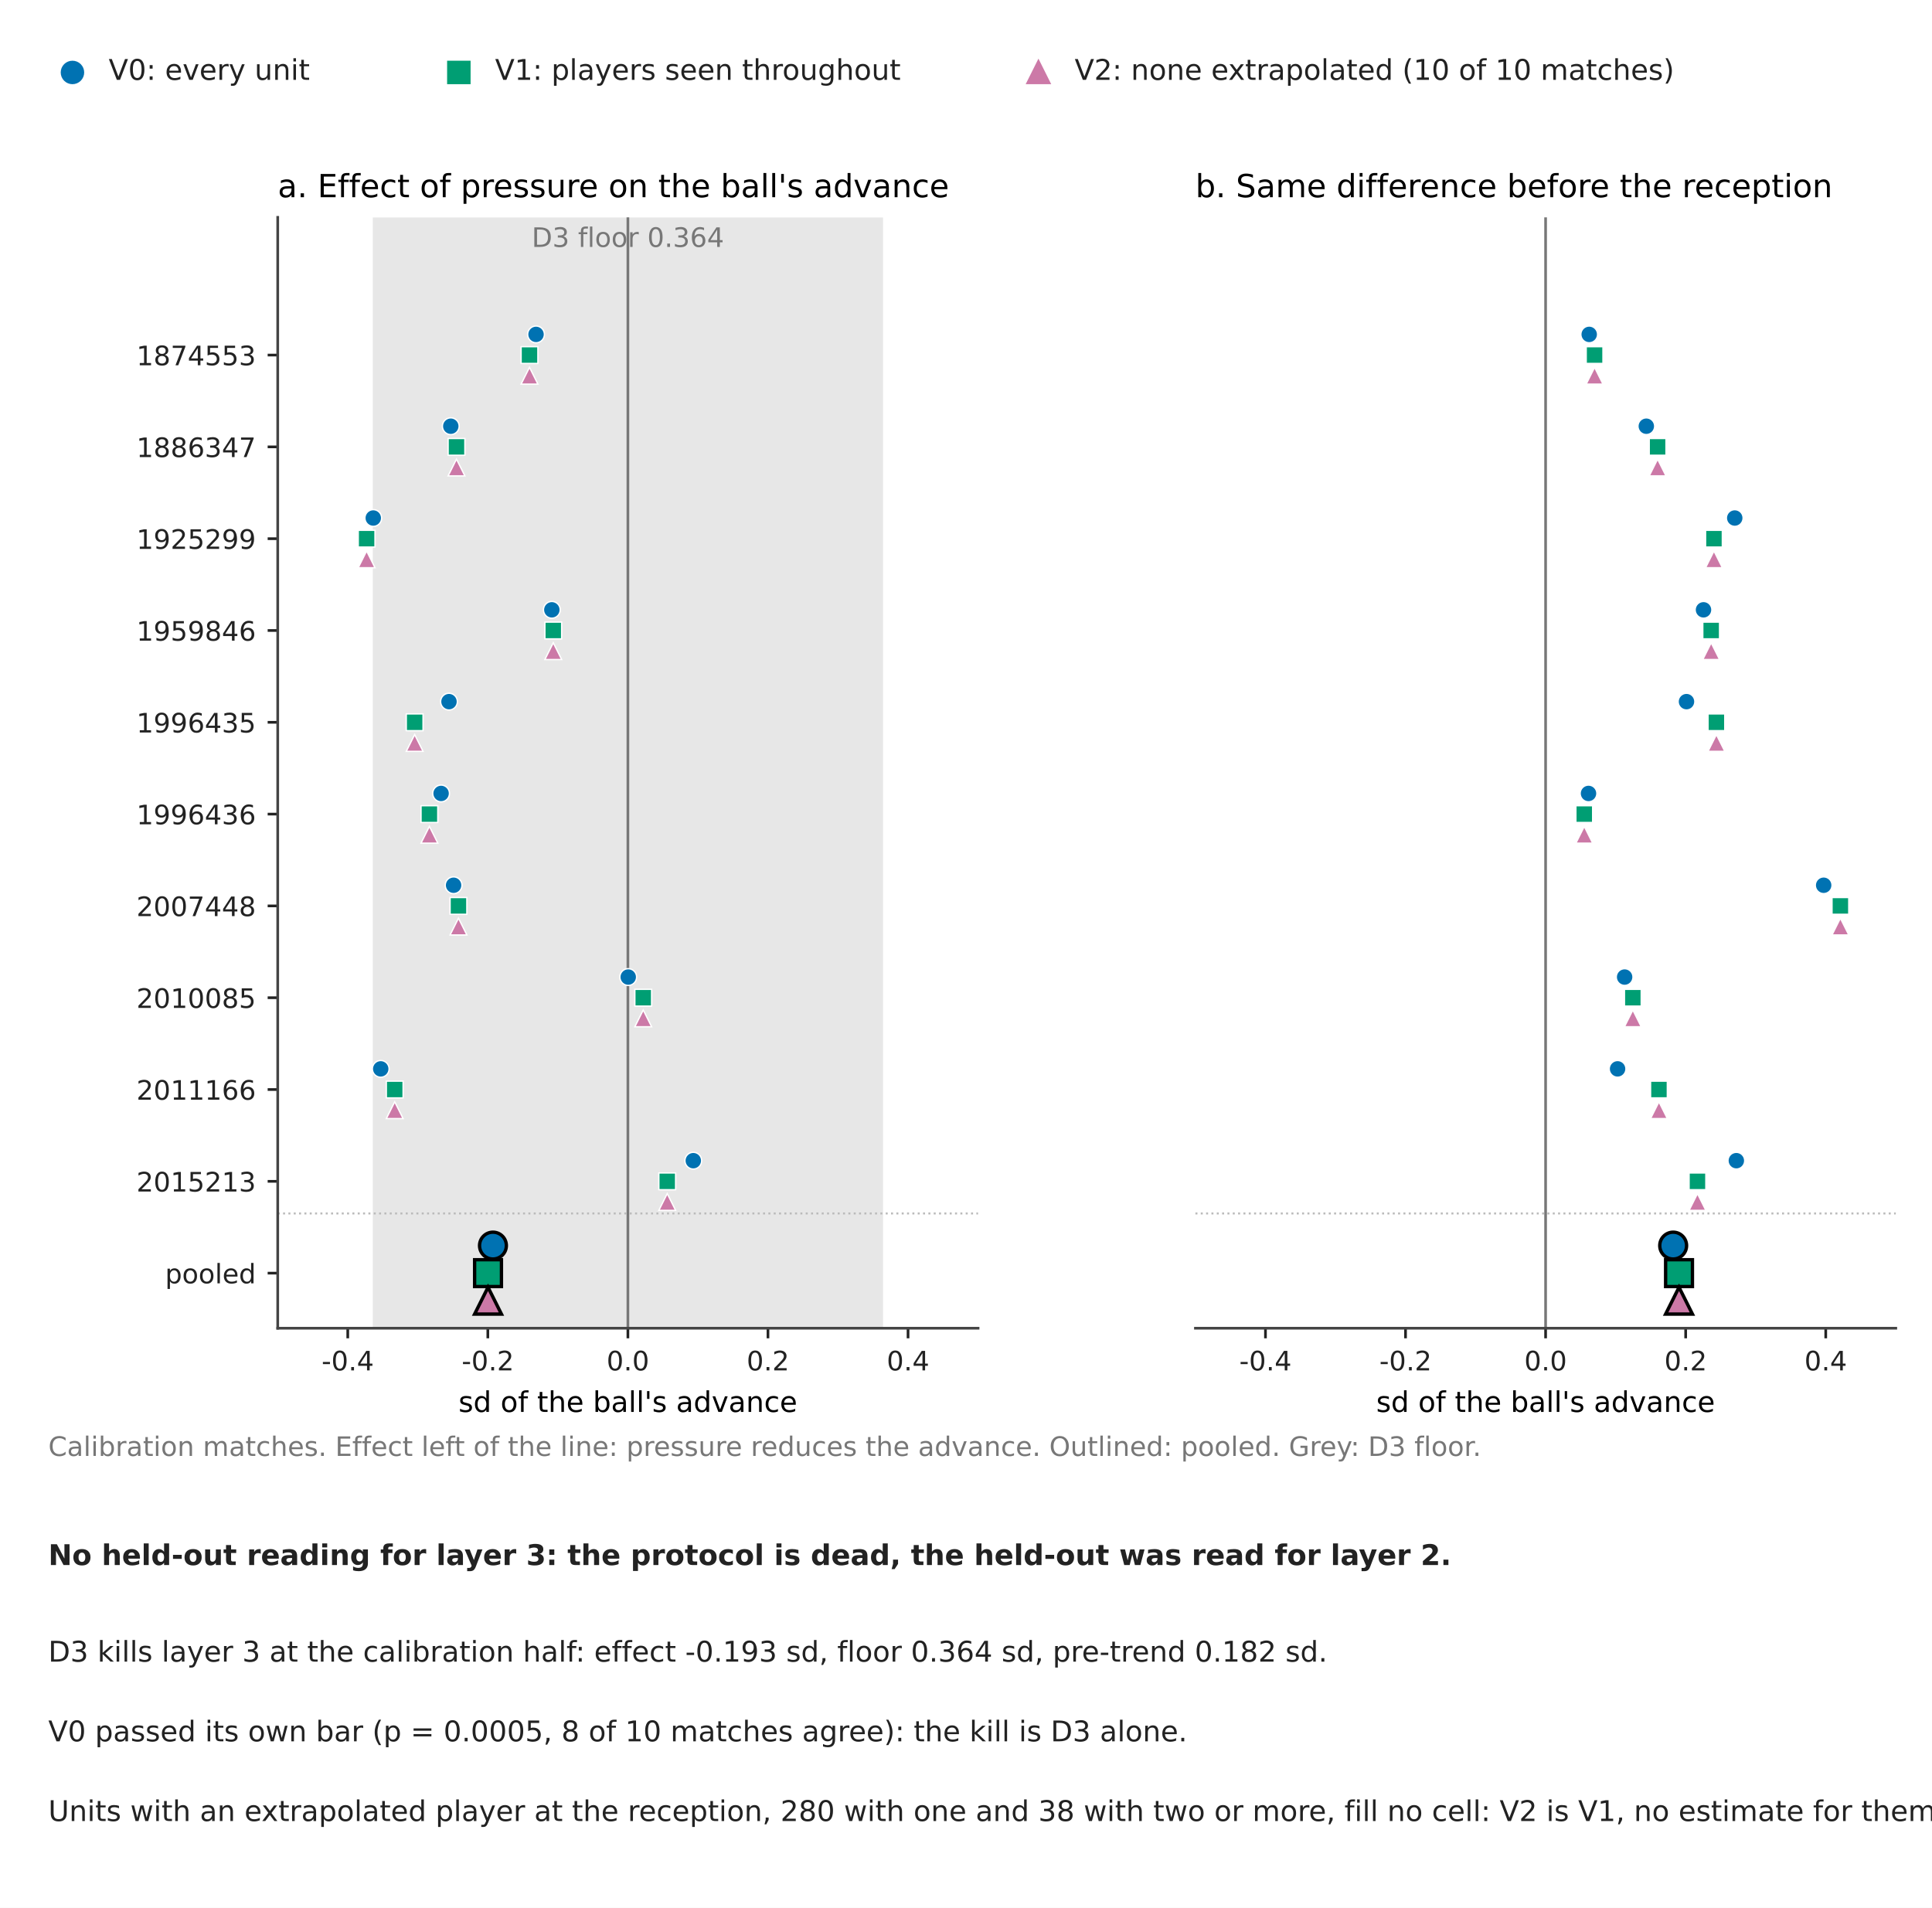
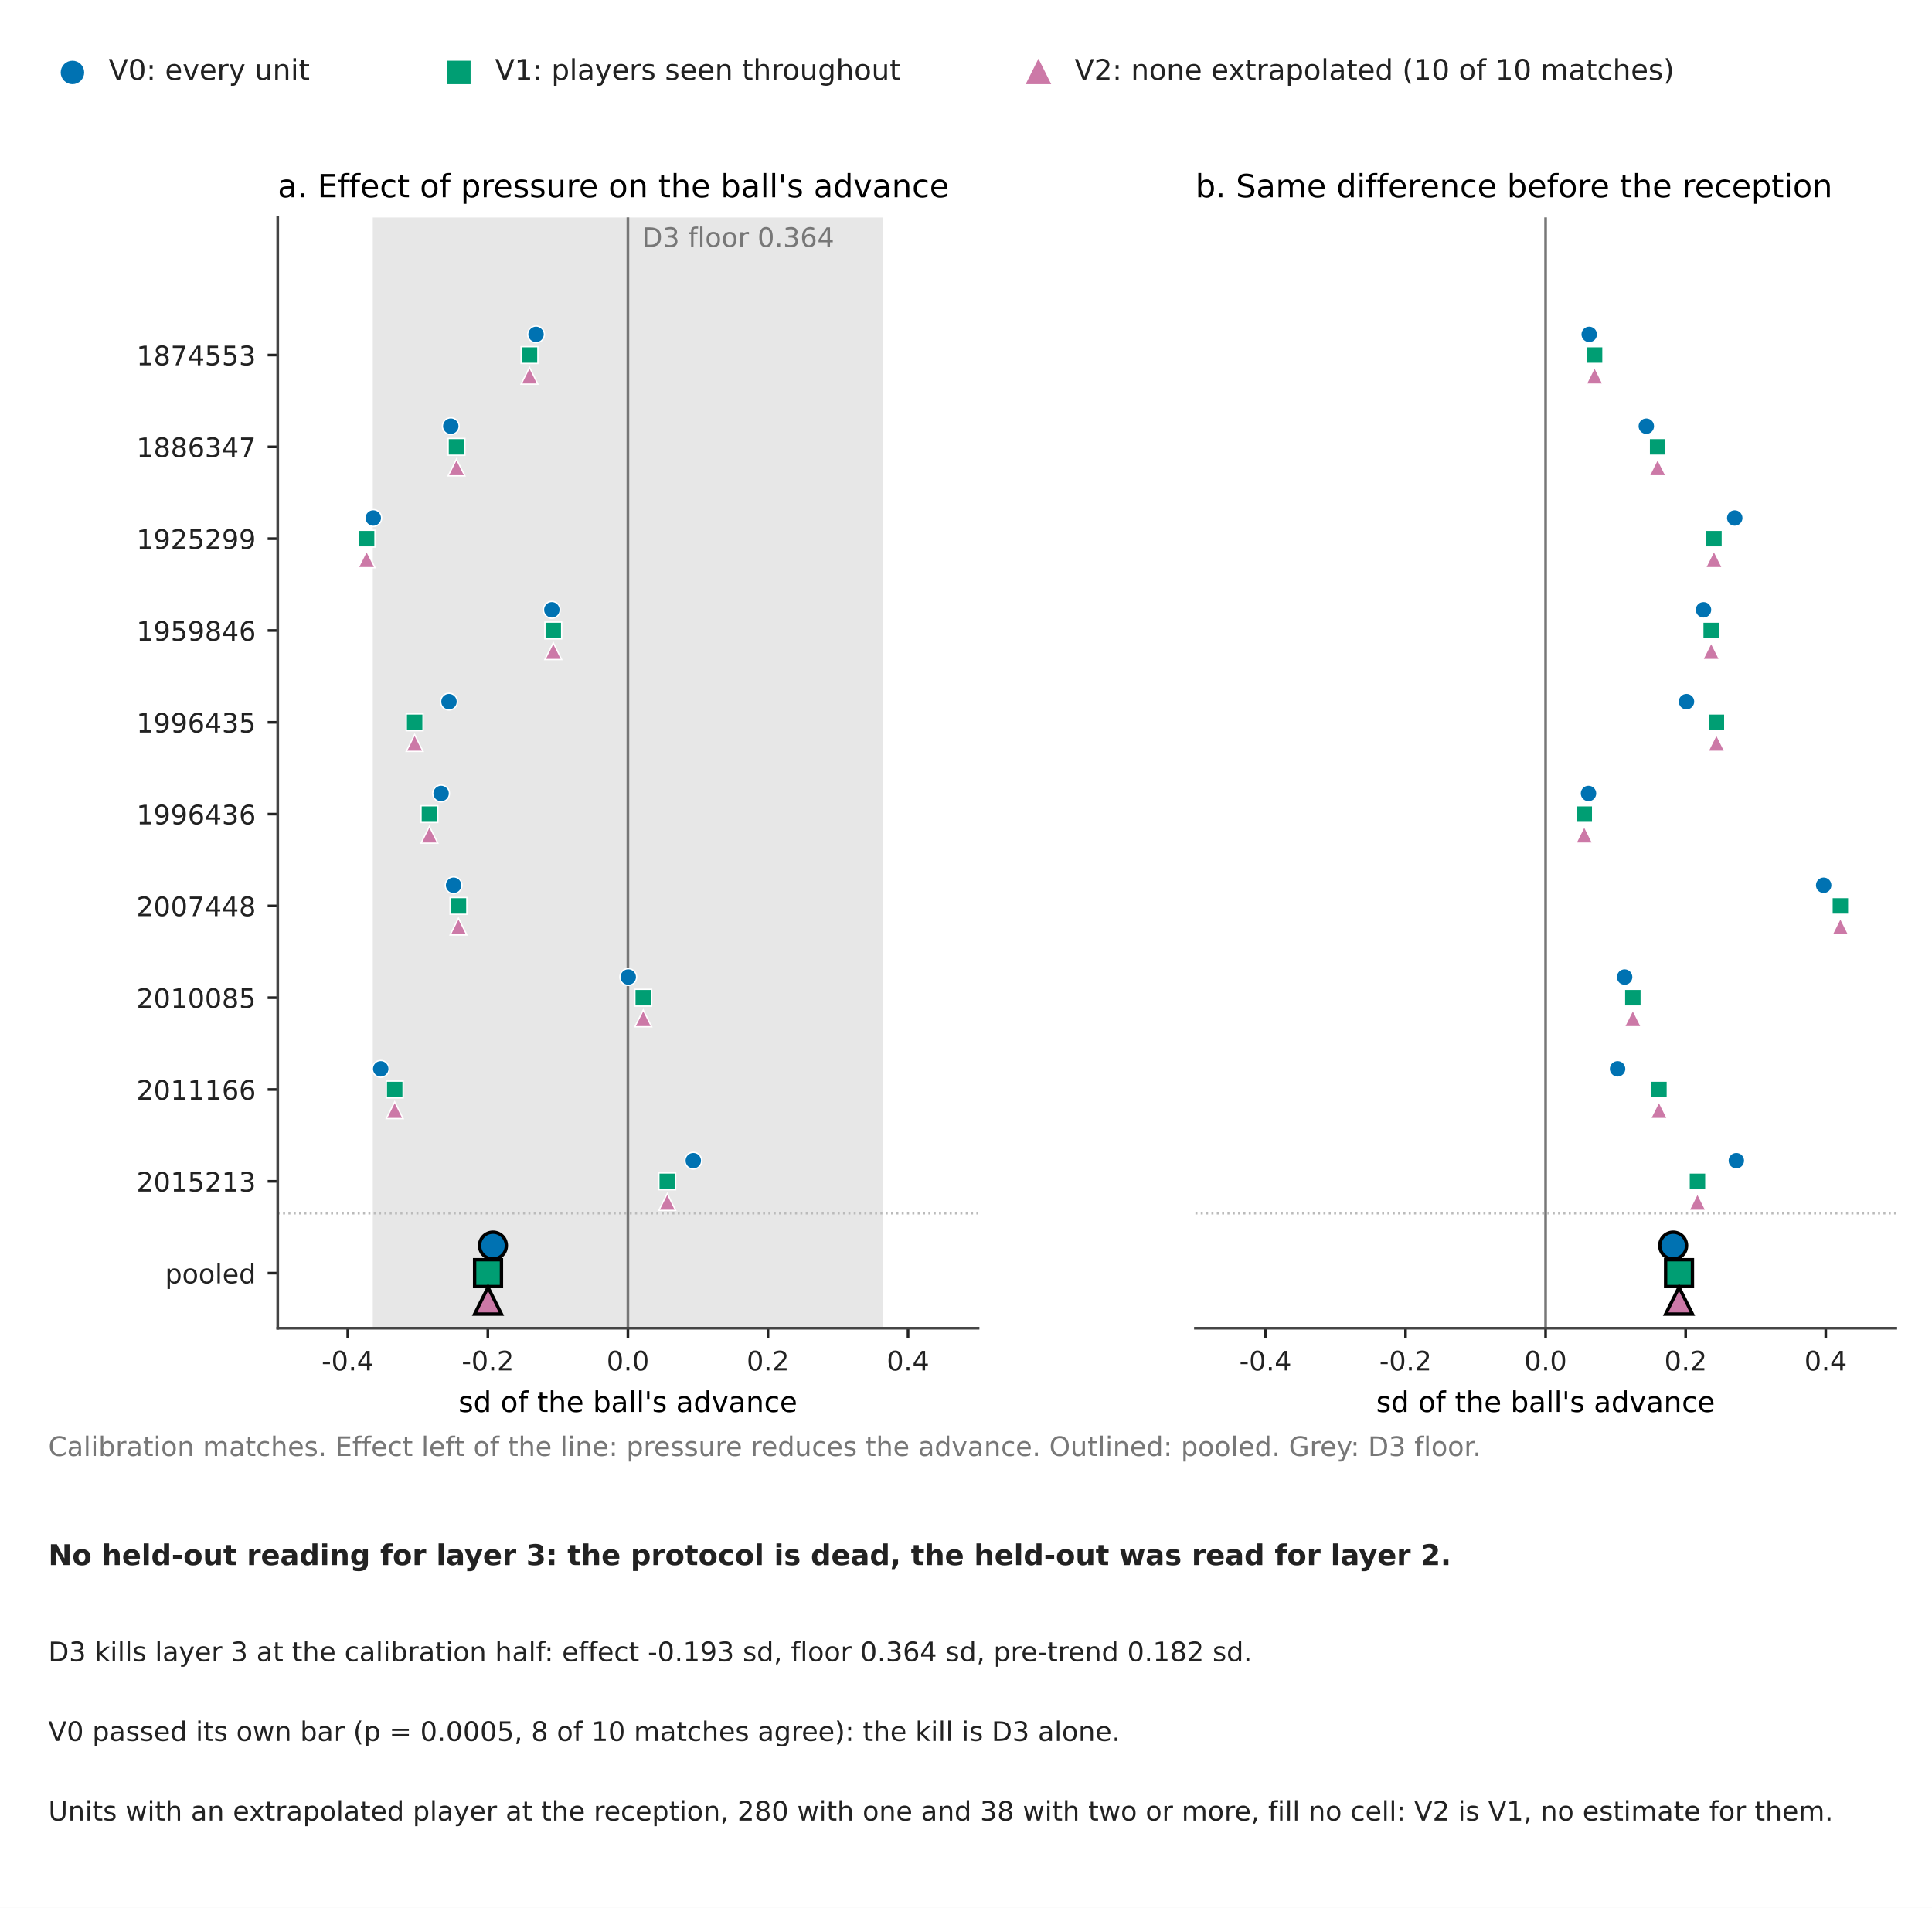
<svg xmlns="http://www.w3.org/2000/svg" xmlns:xlink="http://www.w3.org/1999/xlink" width="576pt" height="568.8pt" viewBox="0 0 576 568.8" version="1.1">
  <defs>
    <style type="text/css">*{stroke-linejoin: round; stroke-linecap: butt}</style>
  </defs>
  <g id="figure_1">
    <g id="patch_1">
      <path d="M 0 568.8  L 576 568.8  L 576 0  L 0 0  z " style="fill: #ffffff" />
    </g>
    <g id="axes_1">
      <g id="patch_2">
        <path d="M 82.8 396  L 291.6 396  L 291.6 64.8  L 82.8 64.8  z " style="fill: #ffffff" />
      </g>
      <g id="patch_3">
        <path d="M 111.133 396  L 263.267 396  L 263.267 64.8  L 111.133 64.8  z " clip-path="url(#p324d60e155)" style="fill: #dddddd; opacity: 0.7" />
      </g>
      <g id="line2d_1">
        <path d="M 187.2 396  L 187.2 64.8  " clip-path="url(#p324d60e155)" style="fill: none; stroke: #777777; stroke-width: 0.8; stroke-linecap: square" />
      </g>
      <g id="line2d_2">
        <path d="M 82.8 361.785  L 291.6 361.785  " clip-path="url(#p324d60e155)" style="fill: none; stroke-dasharray: 0.6,0.99; stroke-dashoffset: 0; stroke: #bbbbbb; stroke-width: 0.6" />
      </g>
      <g id="matplotlib.axis_1">
        <g id="xtick_1">
          <g id="line2d_3">
            <defs>
              <path id="mc5e0173517" d="M 0 0  L 0 3  " style="stroke: #222222; stroke-width: 0.8" />
            </defs>
            <g>
              <use xlink:href="#mc5e0173517" x="103.68" y="396" style="fill: #222222; stroke: #222222; stroke-width: 0.8" />
            </g>
          </g>
          <g id="text_1">
            <text style="font-size: 8px; font-family: 'DejaVu Sans'; text-anchor: middle; fill: #222222" x="103.68" y="408.578" transform="rotate(-0 103.68 408.5781)">-0.4</text>
          </g>
        </g>
        <g id="xtick_2">
          <g id="line2d_4">
            <g>
              <use xlink:href="#mc5e0173517" x="145.44" y="396" style="fill: #222222; stroke: #222222; stroke-width: 0.8" />
            </g>
          </g>
          <g id="text_2">
            <text style="font-size: 8px; font-family: 'DejaVu Sans'; text-anchor: middle; fill: #222222" x="145.44" y="408.578" transform="rotate(-0 145.44 408.5781)">-0.2</text>
          </g>
        </g>
        <g id="xtick_3">
          <g id="line2d_5">
            <g>
              <use xlink:href="#mc5e0173517" x="187.2" y="396" style="fill: #222222; stroke: #222222; stroke-width: 0.8" />
            </g>
          </g>
          <g id="text_3">
            <text style="font-size: 8px; font-family: 'DejaVu Sans'; text-anchor: middle; fill: #222222" x="187.2" y="408.578" transform="rotate(-0 187.2 408.5781)">0.0</text>
          </g>
        </g>
        <g id="xtick_4">
          <g id="line2d_6">
            <g>
              <use xlink:href="#mc5e0173517" x="228.96" y="396" style="fill: #222222; stroke: #222222; stroke-width: 0.8" />
            </g>
          </g>
          <g id="text_4">
            <text style="font-size: 8px; font-family: 'DejaVu Sans'; text-anchor: middle; fill: #222222" x="228.96" y="408.578" transform="rotate(-0 228.96 408.5781)">0.2</text>
          </g>
        </g>
        <g id="xtick_5">
          <g id="line2d_7">
            <g>
              <use xlink:href="#mc5e0173517" x="270.72" y="396" style="fill: #222222; stroke: #222222; stroke-width: 0.8" />
            </g>
          </g>
          <g id="text_5">
            <text style="font-size: 8px; font-family: 'DejaVu Sans'; text-anchor: middle; fill: #222222" x="270.72" y="408.578" transform="rotate(-0 270.72 408.5781)">0.4</text>
          </g>
        </g>
        <g id="text_6">
          <text style="font-size: 8.5px; font-family: 'DejaVu Sans'; text-anchor: middle" x="187.2" y="420.959" transform="rotate(-0 187.2 420.9587)">sd of the ball's advance</text>
        </g>
      </g>
      <g id="matplotlib.axis_2">
        <g id="ytick_1">
          <g id="line2d_8">
            <defs>
              <path id="m9828bbd191" d="M 0 0  L -3 0  " style="stroke: #222222; stroke-width: 0.8" />
            </defs>
            <g>
              <use xlink:href="#m9828bbd191" x="82.8" y="105.858" style="fill: #222222; stroke: #222222; stroke-width: 0.8" />
            </g>
          </g>
          <g id="text_7">
            <text style="font-size: 8px; font-family: 'DejaVu Sans'; text-anchor: end; fill: #222222" x="76.3" y="108.897" transform="rotate(-0 76.3 108.8969)">1874553</text>
          </g>
        </g>
        <g id="ytick_2">
          <g id="line2d_9">
            <g>
              <use xlink:href="#m9828bbd191" x="82.8" y="133.23" style="fill: #222222; stroke: #222222; stroke-width: 0.8" />
            </g>
          </g>
          <g id="text_8">
            <text style="font-size: 8px; font-family: 'DejaVu Sans'; text-anchor: end; fill: #222222" x="76.3" y="136.269" transform="rotate(-0 76.3 136.2688)">1886347</text>
          </g>
        </g>
        <g id="ytick_3">
          <g id="line2d_10">
            <g>
              <use xlink:href="#m9828bbd191" x="82.8" y="160.602" style="fill: #222222; stroke: #222222; stroke-width: 0.8" />
            </g>
          </g>
          <g id="text_9">
            <text style="font-size: 8px; font-family: 'DejaVu Sans'; text-anchor: end; fill: #222222" x="76.3" y="163.641" transform="rotate(-0 76.3 163.6407)">1925299</text>
          </g>
        </g>
        <g id="ytick_4">
          <g id="line2d_11">
            <g>
              <use xlink:href="#m9828bbd191" x="82.8" y="187.974" style="fill: #222222; stroke: #222222; stroke-width: 0.8" />
            </g>
          </g>
          <g id="text_10">
            <text style="font-size: 8px; font-family: 'DejaVu Sans'; text-anchor: end; fill: #222222" x="76.3" y="191.013" transform="rotate(-0 76.3 191.0126)">1959846</text>
          </g>
        </g>
        <g id="ytick_5">
          <g id="line2d_12">
            <g>
              <use xlink:href="#m9828bbd191" x="82.8" y="215.345" style="fill: #222222; stroke: #222222; stroke-width: 0.8" />
            </g>
          </g>
          <g id="text_11">
            <text style="font-size: 8px; font-family: 'DejaVu Sans'; text-anchor: end; fill: #222222" x="76.3" y="218.385" transform="rotate(-0 76.3 218.3845)">1996435</text>
          </g>
        </g>
        <g id="ytick_6">
          <g id="line2d_13">
            <g>
              <use xlink:href="#m9828bbd191" x="82.8" y="242.717" style="fill: #222222; stroke: #222222; stroke-width: 0.8" />
            </g>
          </g>
          <g id="text_12">
            <text style="font-size: 8px; font-family: 'DejaVu Sans'; text-anchor: end; fill: #222222" x="76.3" y="245.756" transform="rotate(-0 76.3 245.7564)">1996436</text>
          </g>
        </g>
        <g id="ytick_7">
          <g id="line2d_14">
            <g>
              <use xlink:href="#m9828bbd191" x="82.8" y="270.089" style="fill: #222222; stroke: #222222; stroke-width: 0.8" />
            </g>
          </g>
          <g id="text_13">
            <text style="font-size: 8px; font-family: 'DejaVu Sans'; text-anchor: end; fill: #222222" x="76.3" y="273.128" transform="rotate(-0 76.3 273.1283)">2007448</text>
          </g>
        </g>
        <g id="ytick_8">
          <g id="line2d_15">
            <g>
              <use xlink:href="#m9828bbd191" x="82.8" y="297.461" style="fill: #222222; stroke: #222222; stroke-width: 0.8" />
            </g>
          </g>
          <g id="text_14">
            <text style="font-size: 8px; font-family: 'DejaVu Sans'; text-anchor: end; fill: #222222" x="76.3" y="300.5" transform="rotate(-0 76.3 300.5002)">2010085</text>
          </g>
        </g>
        <g id="ytick_9">
          <g id="line2d_16">
            <g>
              <use xlink:href="#m9828bbd191" x="82.8" y="324.833" style="fill: #222222; stroke: #222222; stroke-width: 0.8" />
            </g>
          </g>
          <g id="text_15">
            <text style="font-size: 8px; font-family: 'DejaVu Sans'; text-anchor: end; fill: #222222" x="76.3" y="327.872" transform="rotate(-0 76.3 327.8721)">2011166</text>
          </g>
        </g>
        <g id="ytick_10">
          <g id="line2d_17">
            <g>
              <use xlink:href="#m9828bbd191" x="82.8" y="352.205" style="fill: #222222; stroke: #222222; stroke-width: 0.8" />
            </g>
          </g>
          <g id="text_16">
            <text style="font-size: 8px; font-family: 'DejaVu Sans'; text-anchor: end; fill: #222222" x="76.3" y="355.244" transform="rotate(-0 76.3 355.244)">2015213</text>
          </g>
        </g>
        <g id="ytick_11">
          <g id="line2d_18">
            <g>
              <use xlink:href="#m9828bbd191" x="82.8" y="379.577" style="fill: #222222; stroke: #222222; stroke-width: 0.8" />
            </g>
          </g>
          <g id="text_17">
            <text style="font-size: 8px; font-family: 'DejaVu Sans'; text-anchor: end; fill: #222222" x="76.3" y="382.616" transform="rotate(-0 76.3 382.6162)">pooled</text>
          </g>
        </g>
      </g>
      <g id="patch_4">
        <path d="M 82.8 396  L 82.8 64.8  " style="fill: none; stroke: #444444; stroke-width: 0.8; stroke-linejoin: miter; stroke-linecap: square" />
      </g>
      <g id="patch_5">
        <path d="M 82.8 396  L 291.6 396  " style="fill: none; stroke: #444444; stroke-width: 0.8; stroke-linejoin: miter; stroke-linecap: square" />
      </g>
      <g id="line2d_19">
        <defs>
          <path id="m76a5d6525b" d="M 0 2.5  C 0.663 2.5 1.299 2.237 1.768 1.768  C 2.237 1.299 2.5 0.663 2.5 0  C 2.5 -0.663 2.237 -1.299 1.768 -1.768  C 1.299 -2.237 0.663 -2.5 0 -2.5  C -0.663 -2.5 -1.299 -2.237 -1.768 -1.768  C -2.237 -1.299 -2.5 -0.663 -2.5 0  C -2.5 0.663 -2.237 1.299 -1.768 1.768  C -1.299 2.237 -0.663 2.5 0 2.5  z " style="stroke: #ffffff; stroke-width: 0.4" />
        </defs>
        <g clip-path="url(#p324d60e155)">
          <use xlink:href="#m76a5d6525b" x="159.812" y="99.699" style="fill: #0072b2; stroke: #ffffff; stroke-width: 0.4" />
        </g>
      </g>
      <g id="line2d_20">
        <g clip-path="url(#p324d60e155)">
          <use xlink:href="#m76a5d6525b" x="134.395" y="127.071" style="fill: #0072b2; stroke: #ffffff; stroke-width: 0.4" />
        </g>
      </g>
      <g id="line2d_21">
        <g clip-path="url(#p324d60e155)">
          <use xlink:href="#m76a5d6525b" x="111.286" y="154.443" style="fill: #0072b2; stroke: #ffffff; stroke-width: 0.4" />
        </g>
      </g>
      <g id="line2d_22">
        <g clip-path="url(#p324d60e155)">
          <use xlink:href="#m76a5d6525b" x="164.523" y="181.815" style="fill: #0072b2; stroke: #ffffff; stroke-width: 0.4" />
        </g>
      </g>
      <g id="line2d_23">
        <g clip-path="url(#p324d60e155)">
          <use xlink:href="#m76a5d6525b" x="133.862" y="209.187" style="fill: #0072b2; stroke: #ffffff; stroke-width: 0.4" />
        </g>
      </g>
      <g id="line2d_24">
        <g clip-path="url(#p324d60e155)">
          <use xlink:href="#m76a5d6525b" x="131.508" y="236.559" style="fill: #0072b2; stroke: #ffffff; stroke-width: 0.4" />
        </g>
      </g>
      <g id="line2d_25">
        <g clip-path="url(#p324d60e155)">
          <use xlink:href="#m76a5d6525b" x="135.234" y="263.931" style="fill: #0072b2; stroke: #ffffff; stroke-width: 0.4" />
        </g>
      </g>
      <g id="line2d_26">
        <g clip-path="url(#p324d60e155)">
          <use xlink:href="#m76a5d6525b" x="187.3" y="291.302" style="fill: #0072b2; stroke: #ffffff; stroke-width: 0.4" />
        </g>
      </g>
      <g id="line2d_27">
        <g clip-path="url(#p324d60e155)">
          <use xlink:href="#m76a5d6525b" x="113.51" y="318.674" style="fill: #0072b2; stroke: #ffffff; stroke-width: 0.4" />
        </g>
      </g>
      <g id="line2d_28">
        <g clip-path="url(#p324d60e155)">
          <use xlink:href="#m76a5d6525b" x="206.697" y="346.046" style="fill: #0072b2; stroke: #ffffff; stroke-width: 0.4" />
        </g>
      </g>
      <g id="line2d_29">
        <defs>
          <path id="m37b309e3a3" d="M 0 4  C 1.061 4 2.078 3.579 2.828 2.828  C 3.579 2.078 4 1.061 4 0  C 4 -1.061 3.579 -2.078 2.828 -2.828  C 2.078 -3.579 1.061 -4 0 -4  C -1.061 -4 -2.078 -3.579 -2.828 -2.828  C -3.579 -2.078 -4 -1.061 -4 0  C -4 1.061 -3.579 2.078 -2.828 2.828  C -2.078 3.579 -1.061 4 0 4  z " style="stroke: #000000" />
        </defs>
        <g clip-path="url(#p324d60e155)">
          <use xlink:href="#m37b309e3a3" x="146.968" y="371.365" style="fill: #0072b2; stroke: #000000" />
        </g>
      </g>
      <g id="line2d_30">
        <defs>
          <path id="m7b5f5c8f18" d="M -2.5 2.5  L 2.5 2.5  L 2.5 -2.5  L -2.5 -2.5  z " style="stroke: #ffffff; stroke-width: 0.4; stroke-linejoin: miter" />
        </defs>
        <g clip-path="url(#p324d60e155)">
          <use xlink:href="#m7b5f5c8f18" x="157.862" y="105.858" style="fill: #009e73; stroke: #ffffff; stroke-width: 0.4; stroke-linejoin: miter" />
        </g>
      </g>
      <g id="line2d_31">
        <g clip-path="url(#p324d60e155)">
          <use xlink:href="#m7b5f5c8f18" x="136.097" y="133.23" style="fill: #009e73; stroke: #ffffff; stroke-width: 0.4; stroke-linejoin: miter" />
        </g>
      </g>
      <g id="line2d_32">
        <g clip-path="url(#p324d60e155)">
          <use xlink:href="#m7b5f5c8f18" x="109.301" y="160.602" style="fill: #009e73; stroke: #ffffff; stroke-width: 0.4; stroke-linejoin: miter" />
        </g>
      </g>
      <g id="line2d_33">
        <g clip-path="url(#p324d60e155)">
          <use xlink:href="#m7b5f5c8f18" x="164.951" y="187.974" style="fill: #009e73; stroke: #ffffff; stroke-width: 0.4; stroke-linejoin: miter" />
        </g>
      </g>
      <g id="line2d_34">
        <g clip-path="url(#p324d60e155)">
          <use xlink:href="#m7b5f5c8f18" x="123.626" y="215.345" style="fill: #009e73; stroke: #ffffff; stroke-width: 0.4; stroke-linejoin: miter" />
        </g>
      </g>
      <g id="line2d_35">
        <g clip-path="url(#p324d60e155)">
          <use xlink:href="#m7b5f5c8f18" x="128.022" y="242.717" style="fill: #009e73; stroke: #ffffff; stroke-width: 0.4; stroke-linejoin: miter" />
        </g>
      </g>
      <g id="line2d_36">
        <g clip-path="url(#p324d60e155)">
          <use xlink:href="#m7b5f5c8f18" x="136.687" y="270.089" style="fill: #009e73; stroke: #ffffff; stroke-width: 0.4; stroke-linejoin: miter" />
        </g>
      </g>
      <g id="line2d_37">
        <g clip-path="url(#p324d60e155)">
          <use xlink:href="#m7b5f5c8f18" x="191.773" y="297.461" style="fill: #009e73; stroke: #ffffff; stroke-width: 0.4; stroke-linejoin: miter" />
        </g>
      </g>
      <g id="line2d_38">
        <g clip-path="url(#p324d60e155)">
          <use xlink:href="#m7b5f5c8f18" x="117.679" y="324.833" style="fill: #009e73; stroke: #ffffff; stroke-width: 0.4; stroke-linejoin: miter" />
        </g>
      </g>
      <g id="line2d_39">
        <g clip-path="url(#p324d60e155)">
          <use xlink:href="#m7b5f5c8f18" x="198.926" y="352.205" style="fill: #009e73; stroke: #ffffff; stroke-width: 0.4; stroke-linejoin: miter" />
        </g>
      </g>
      <g id="line2d_40">
        <defs>
          <path id="m124f9c3df9" d="M -4 4  L 4 4  L 4 -4  L -4 -4  z " style="stroke: #000000; stroke-linejoin: miter" />
        </defs>
        <g clip-path="url(#p324d60e155)">
          <use xlink:href="#m124f9c3df9" x="145.499" y="379.577" style="fill: #009e73; stroke: #000000; stroke-linejoin: miter" />
        </g>
      </g>
      <g id="line2d_41">
        <defs>
          <path id="m516e259134" d="M 0 -2.5  L -2.5 2.5  L 2.5 2.5  z " style="stroke: #ffffff; stroke-width: 0.4; stroke-linejoin: miter" />
        </defs>
        <g clip-path="url(#p324d60e155)">
          <use xlink:href="#m516e259134" x="157.862" y="112.017" style="fill: #cc79a7; stroke: #ffffff; stroke-width: 0.4; stroke-linejoin: miter" />
        </g>
      </g>
      <g id="line2d_42">
        <g clip-path="url(#p324d60e155)">
          <use xlink:href="#m516e259134" x="136.097" y="139.388" style="fill: #cc79a7; stroke: #ffffff; stroke-width: 0.4; stroke-linejoin: miter" />
        </g>
      </g>
      <g id="line2d_43">
        <g clip-path="url(#p324d60e155)">
          <use xlink:href="#m516e259134" x="109.301" y="166.76" style="fill: #cc79a7; stroke: #ffffff; stroke-width: 0.4; stroke-linejoin: miter" />
        </g>
      </g>
      <g id="line2d_44">
        <g clip-path="url(#p324d60e155)">
          <use xlink:href="#m516e259134" x="164.951" y="194.132" style="fill: #cc79a7; stroke: #ffffff; stroke-width: 0.4; stroke-linejoin: miter" />
        </g>
      </g>
      <g id="line2d_45">
        <g clip-path="url(#p324d60e155)">
          <use xlink:href="#m516e259134" x="123.626" y="221.504" style="fill: #cc79a7; stroke: #ffffff; stroke-width: 0.4; stroke-linejoin: miter" />
        </g>
      </g>
      <g id="line2d_46">
        <g clip-path="url(#p324d60e155)">
          <use xlink:href="#m516e259134" x="128.022" y="248.876" style="fill: #cc79a7; stroke: #ffffff; stroke-width: 0.4; stroke-linejoin: miter" />
        </g>
      </g>
      <g id="line2d_47">
        <g clip-path="url(#p324d60e155)">
          <use xlink:href="#m516e259134" x="136.687" y="276.248" style="fill: #cc79a7; stroke: #ffffff; stroke-width: 0.4; stroke-linejoin: miter" />
        </g>
      </g>
      <g id="line2d_48">
        <g clip-path="url(#p324d60e155)">
          <use xlink:href="#m516e259134" x="191.773" y="303.62" style="fill: #cc79a7; stroke: #ffffff; stroke-width: 0.4; stroke-linejoin: miter" />
        </g>
      </g>
      <g id="line2d_49">
        <g clip-path="url(#p324d60e155)">
          <use xlink:href="#m516e259134" x="117.679" y="330.992" style="fill: #cc79a7; stroke: #ffffff; stroke-width: 0.4; stroke-linejoin: miter" />
        </g>
      </g>
      <g id="line2d_50">
        <g clip-path="url(#p324d60e155)">
          <use xlink:href="#m516e259134" x="198.926" y="358.364" style="fill: #cc79a7; stroke: #ffffff; stroke-width: 0.4; stroke-linejoin: miter" />
        </g>
      </g>
      <g id="line2d_51">
        <defs>
          <path id="mb1efe0cc36" d="M 0 -4  L -4 4  L 4 4  z " style="stroke: #000000; stroke-linejoin: miter" />
        </defs>
        <g clip-path="url(#p324d60e155)">
          <use xlink:href="#mb1efe0cc36" x="145.499" y="387.788" style="fill: #cc79a7; stroke: #000000; stroke-linejoin: miter" />
        </g>
      </g>
      <g id="text_18">
-         <text style="font-size: 8px; font-family: 'DejaVu Sans'; text-anchor: middle; fill: #777777" x="187.2" y="73.616" transform="rotate(-0 187.2 73.61594)">D3 floor 0.364</text>
+         <text style="font-size: 8px; font-family: 'DejaVu Sans'; text-anchor: start; fill: #777777" x="191.376" y="73.616" transform="rotate(-0 191.376 73.61594)">D3 floor 0.364</text>
      </g>
      <g id="text_19">
        <text style="font-size: 9.5px; font-family: 'DejaVu Sans'; text-anchor: start" x="82.8" y="58.8" transform="rotate(-0 82.8 58.8)">a. Effect of pressure on the ball's advance</text>
      </g>
    </g>
    <g id="axes_2">
      <g id="patch_6">
        <path d="M 356.4 396  L 565.2 396  L 565.2 64.8  L 356.4 64.8  z " style="fill: #ffffff" />
      </g>
      <g id="line2d_52">
        <path d="M 460.8 396  L 460.8 64.8  " clip-path="url(#p6a7c72fef2)" style="fill: none; stroke: #777777; stroke-width: 0.8; stroke-linecap: square" />
      </g>
      <g id="line2d_53">
        <path d="M 356.4 361.785  L 565.2 361.785  " clip-path="url(#p6a7c72fef2)" style="fill: none; stroke-dasharray: 0.6,0.99; stroke-dashoffset: 0; stroke: #bbbbbb; stroke-width: 0.6" />
      </g>
      <g id="matplotlib.axis_3">
        <g id="xtick_6">
          <g id="line2d_54">
            <g>
              <use xlink:href="#mc5e0173517" x="377.28" y="396" style="fill: #222222; stroke: #222222; stroke-width: 0.8" />
            </g>
          </g>
          <g id="text_20">
            <text style="font-size: 8px; font-family: 'DejaVu Sans'; text-anchor: middle; fill: #222222" x="377.28" y="408.578" transform="rotate(-0 377.28 408.5781)">-0.4</text>
          </g>
        </g>
        <g id="xtick_7">
          <g id="line2d_55">
            <g>
              <use xlink:href="#mc5e0173517" x="419.04" y="396" style="fill: #222222; stroke: #222222; stroke-width: 0.8" />
            </g>
          </g>
          <g id="text_21">
            <text style="font-size: 8px; font-family: 'DejaVu Sans'; text-anchor: middle; fill: #222222" x="419.04" y="408.578" transform="rotate(-0 419.04 408.5781)">-0.2</text>
          </g>
        </g>
        <g id="xtick_8">
          <g id="line2d_56">
            <g>
              <use xlink:href="#mc5e0173517" x="460.8" y="396" style="fill: #222222; stroke: #222222; stroke-width: 0.8" />
            </g>
          </g>
          <g id="text_22">
            <text style="font-size: 8px; font-family: 'DejaVu Sans'; text-anchor: middle; fill: #222222" x="460.8" y="408.578" transform="rotate(-0 460.8 408.5781)">0.0</text>
          </g>
        </g>
        <g id="xtick_9">
          <g id="line2d_57">
            <g>
              <use xlink:href="#mc5e0173517" x="502.56" y="396" style="fill: #222222; stroke: #222222; stroke-width: 0.8" />
            </g>
          </g>
          <g id="text_23">
            <text style="font-size: 8px; font-family: 'DejaVu Sans'; text-anchor: middle; fill: #222222" x="502.56" y="408.578" transform="rotate(-0 502.56 408.5781)">0.2</text>
          </g>
        </g>
        <g id="xtick_10">
          <g id="line2d_58">
            <g>
              <use xlink:href="#mc5e0173517" x="544.32" y="396" style="fill: #222222; stroke: #222222; stroke-width: 0.8" />
            </g>
          </g>
          <g id="text_24">
            <text style="font-size: 8px; font-family: 'DejaVu Sans'; text-anchor: middle; fill: #222222" x="544.32" y="408.578" transform="rotate(-0 544.32 408.5781)">0.4</text>
          </g>
        </g>
        <g id="text_25">
          <text style="font-size: 8.5px; font-family: 'DejaVu Sans'; text-anchor: middle" x="460.8" y="420.959" transform="rotate(-0 460.8 420.9587)">sd of the ball's advance</text>
        </g>
      </g>
      <g id="matplotlib.axis_4" />
      <g id="patch_7">
        <path d="M 356.4 396  L 565.2 396  " style="fill: none; stroke: #444444; stroke-width: 0.8; stroke-linejoin: miter; stroke-linecap: square" />
      </g>
      <g id="line2d_59">
        <g clip-path="url(#p6a7c72fef2)">
          <use xlink:href="#m76a5d6525b" x="473.802" y="99.699" style="fill: #0072b2; stroke: #ffffff; stroke-width: 0.4" />
        </g>
      </g>
      <g id="line2d_60">
        <g clip-path="url(#p6a7c72fef2)">
          <use xlink:href="#m76a5d6525b" x="490.826" y="127.071" style="fill: #0072b2; stroke: #ffffff; stroke-width: 0.4" />
        </g>
      </g>
      <g id="line2d_61">
        <g clip-path="url(#p6a7c72fef2)">
          <use xlink:href="#m76a5d6525b" x="517.191" y="154.443" style="fill: #0072b2; stroke: #ffffff; stroke-width: 0.4" />
        </g>
      </g>
      <g id="line2d_62">
        <g clip-path="url(#p6a7c72fef2)">
          <use xlink:href="#m76a5d6525b" x="507.877" y="181.815" style="fill: #0072b2; stroke: #ffffff; stroke-width: 0.4" />
        </g>
      </g>
      <g id="line2d_63">
        <g clip-path="url(#p6a7c72fef2)">
          <use xlink:href="#m76a5d6525b" x="502.805" y="209.187" style="fill: #0072b2; stroke: #ffffff; stroke-width: 0.4" />
        </g>
      </g>
      <g id="line2d_64">
        <g clip-path="url(#p6a7c72fef2)">
          <use xlink:href="#m76a5d6525b" x="473.593" y="236.559" style="fill: #0072b2; stroke: #ffffff; stroke-width: 0.4" />
        </g>
      </g>
      <g id="line2d_65">
        <g clip-path="url(#p6a7c72fef2)">
          <use xlink:href="#m76a5d6525b" x="543.703" y="263.931" style="fill: #0072b2; stroke: #ffffff; stroke-width: 0.4" />
        </g>
      </g>
      <g id="line2d_66">
        <g clip-path="url(#p6a7c72fef2)">
          <use xlink:href="#m76a5d6525b" x="484.361" y="291.302" style="fill: #0072b2; stroke: #ffffff; stroke-width: 0.4" />
        </g>
      </g>
      <g id="line2d_67">
        <g clip-path="url(#p6a7c72fef2)">
          <use xlink:href="#m76a5d6525b" x="482.26" y="318.674" style="fill: #0072b2; stroke: #ffffff; stroke-width: 0.4" />
        </g>
      </g>
      <g id="line2d_68">
        <g clip-path="url(#p6a7c72fef2)">
          <use xlink:href="#m76a5d6525b" x="517.666" y="346.046" style="fill: #0072b2; stroke: #ffffff; stroke-width: 0.4" />
        </g>
      </g>
      <g id="line2d_69">
        <g clip-path="url(#p6a7c72fef2)">
          <use xlink:href="#m37b309e3a3" x="498.833" y="371.365" style="fill: #0072b2; stroke: #000000" />
        </g>
      </g>
      <g id="line2d_70">
        <g clip-path="url(#p6a7c72fef2)">
          <use xlink:href="#m7b5f5c8f18" x="475.403" y="105.858" style="fill: #009e73; stroke: #ffffff; stroke-width: 0.4; stroke-linejoin: miter" />
        </g>
      </g>
      <g id="line2d_71">
        <g clip-path="url(#p6a7c72fef2)">
          <use xlink:href="#m7b5f5c8f18" x="494.194" y="133.23" style="fill: #009e73; stroke: #ffffff; stroke-width: 0.4; stroke-linejoin: miter" />
        </g>
      </g>
      <g id="line2d_72">
        <g clip-path="url(#p6a7c72fef2)">
          <use xlink:href="#m7b5f5c8f18" x="510.993" y="160.602" style="fill: #009e73; stroke: #ffffff; stroke-width: 0.4; stroke-linejoin: miter" />
        </g>
      </g>
      <g id="line2d_73">
        <g clip-path="url(#p6a7c72fef2)">
          <use xlink:href="#m7b5f5c8f18" x="510.163" y="187.974" style="fill: #009e73; stroke: #ffffff; stroke-width: 0.4; stroke-linejoin: miter" />
        </g>
      </g>
      <g id="line2d_74">
        <g clip-path="url(#p6a7c72fef2)">
          <use xlink:href="#m7b5f5c8f18" x="511.724" y="215.345" style="fill: #009e73; stroke: #ffffff; stroke-width: 0.4; stroke-linejoin: miter" />
        </g>
      </g>
      <g id="line2d_75">
        <g clip-path="url(#p6a7c72fef2)">
          <use xlink:href="#m7b5f5c8f18" x="472.327" y="242.717" style="fill: #009e73; stroke: #ffffff; stroke-width: 0.4; stroke-linejoin: miter" />
        </g>
      </g>
      <g id="line2d_76">
        <g clip-path="url(#p6a7c72fef2)">
          <use xlink:href="#m7b5f5c8f18" x="548.686" y="270.089" style="fill: #009e73; stroke: #ffffff; stroke-width: 0.4; stroke-linejoin: miter" />
        </g>
      </g>
      <g id="line2d_77">
        <g clip-path="url(#p6a7c72fef2)">
          <use xlink:href="#m7b5f5c8f18" x="486.81" y="297.461" style="fill: #009e73; stroke: #ffffff; stroke-width: 0.4; stroke-linejoin: miter" />
        </g>
      </g>
      <g id="line2d_78">
        <g clip-path="url(#p6a7c72fef2)">
          <use xlink:href="#m7b5f5c8f18" x="494.593" y="324.833" style="fill: #009e73; stroke: #ffffff; stroke-width: 0.4; stroke-linejoin: miter" />
        </g>
      </g>
      <g id="line2d_79">
        <g clip-path="url(#p6a7c72fef2)">
          <use xlink:href="#m7b5f5c8f18" x="506.077" y="352.205" style="fill: #009e73; stroke: #ffffff; stroke-width: 0.4; stroke-linejoin: miter" />
        </g>
      </g>
      <g id="line2d_80">
        <g clip-path="url(#p6a7c72fef2)">
          <use xlink:href="#m124f9c3df9" x="500.579" y="379.577" style="fill: #009e73; stroke: #000000; stroke-linejoin: miter" />
        </g>
      </g>
      <g id="line2d_81">
        <g clip-path="url(#p6a7c72fef2)">
          <use xlink:href="#m516e259134" x="475.403" y="112.017" style="fill: #cc79a7; stroke: #ffffff; stroke-width: 0.4; stroke-linejoin: miter" />
        </g>
      </g>
      <g id="line2d_82">
        <g clip-path="url(#p6a7c72fef2)">
          <use xlink:href="#m516e259134" x="494.194" y="139.388" style="fill: #cc79a7; stroke: #ffffff; stroke-width: 0.4; stroke-linejoin: miter" />
        </g>
      </g>
      <g id="line2d_83">
        <g clip-path="url(#p6a7c72fef2)">
          <use xlink:href="#m516e259134" x="510.993" y="166.76" style="fill: #cc79a7; stroke: #ffffff; stroke-width: 0.4; stroke-linejoin: miter" />
        </g>
      </g>
      <g id="line2d_84">
        <g clip-path="url(#p6a7c72fef2)">
          <use xlink:href="#m516e259134" x="510.163" y="194.132" style="fill: #cc79a7; stroke: #ffffff; stroke-width: 0.4; stroke-linejoin: miter" />
        </g>
      </g>
      <g id="line2d_85">
        <g clip-path="url(#p6a7c72fef2)">
          <use xlink:href="#m516e259134" x="511.724" y="221.504" style="fill: #cc79a7; stroke: #ffffff; stroke-width: 0.4; stroke-linejoin: miter" />
        </g>
      </g>
      <g id="line2d_86">
        <g clip-path="url(#p6a7c72fef2)">
          <use xlink:href="#m516e259134" x="472.327" y="248.876" style="fill: #cc79a7; stroke: #ffffff; stroke-width: 0.4; stroke-linejoin: miter" />
        </g>
      </g>
      <g id="line2d_87">
        <g clip-path="url(#p6a7c72fef2)">
          <use xlink:href="#m516e259134" x="548.686" y="276.248" style="fill: #cc79a7; stroke: #ffffff; stroke-width: 0.4; stroke-linejoin: miter" />
        </g>
      </g>
      <g id="line2d_88">
        <g clip-path="url(#p6a7c72fef2)">
          <use xlink:href="#m516e259134" x="486.81" y="303.62" style="fill: #cc79a7; stroke: #ffffff; stroke-width: 0.4; stroke-linejoin: miter" />
        </g>
      </g>
      <g id="line2d_89">
        <g clip-path="url(#p6a7c72fef2)">
          <use xlink:href="#m516e259134" x="494.593" y="330.992" style="fill: #cc79a7; stroke: #ffffff; stroke-width: 0.4; stroke-linejoin: miter" />
        </g>
      </g>
      <g id="line2d_90">
        <g clip-path="url(#p6a7c72fef2)">
          <use xlink:href="#m516e259134" x="506.077" y="358.364" style="fill: #cc79a7; stroke: #ffffff; stroke-width: 0.4; stroke-linejoin: miter" />
        </g>
      </g>
      <g id="line2d_91">
        <g clip-path="url(#p6a7c72fef2)">
          <use xlink:href="#mb1efe0cc36" x="500.579" y="387.788" style="fill: #cc79a7; stroke: #000000; stroke-linejoin: miter" />
        </g>
      </g>
      <g id="text_26">
        <text style="font-size: 9.5px; font-family: 'DejaVu Sans'; text-anchor: start" x="356.4" y="58.8" transform="rotate(-0 356.4 58.8)">b. Same difference before the reception</text>
      </g>
    </g>
    <g id="line2d_92">
      <defs>
        <path id="mbc4caca751" d="M 0 3  C 0.796 3 1.559 2.684 2.121 2.121  C 2.684 1.559 3 0.796 3 0  C 3 -0.796 2.684 -1.559 2.121 -2.121  C 1.559 -2.684 0.796 -3 0 -3  C -0.796 -3 -1.559 -2.684 -2.121 -2.121  C -2.684 -1.559 -3 -0.796 -3 0  C -3 0.796 -2.684 1.559 -2.121 2.121  C -1.559 2.684 -0.796 3 0 3  z " style="stroke: #0072b2" />
      </defs>
      <g>
        <use xlink:href="#mbc4caca751" x="21.6" y="21.6" style="fill: #0072b2; stroke: #0072b2" />
      </g>
    </g>
    <g id="line2d_93">
      <defs>
        <path id="m1951c58a9c" d="M -3 3  L 3 3  L 3 -3  L -3 -3  z " style="stroke: #009e73; stroke-linejoin: miter" />
      </defs>
      <g>
        <use xlink:href="#m1951c58a9c" x="136.8" y="21.6" style="fill: #009e73; stroke: #009e73; stroke-linejoin: miter" />
      </g>
    </g>
    <g id="line2d_94">
      <defs>
        <path id="mc660e87807" d="M 0 -3  L -3 3  L 3 3  z " style="stroke: #cc79a7; stroke-linejoin: miter" />
      </defs>
      <g>
        <use xlink:href="#mc660e87807" x="309.6" y="21.6" style="fill: #cc79a7; stroke: #cc79a7; stroke-linejoin: miter" />
      </g>
    </g>
    <g id="text_27">
      <text style="font-size: 8.5px; font-family: 'DejaVu Sans'; text-anchor: start; fill: #222222" x="32.4" y="23.808" transform="rotate(-0 32.4 23.80834)">V0: every unit</text>
    </g>
    <g id="text_28">
      <text style="font-size: 8.5px; font-family: 'DejaVu Sans'; text-anchor: start; fill: #222222" x="147.6" y="23.808" transform="rotate(-0 147.6 23.80834)">V1: players seen throughout</text>
    </g>
    <g id="text_29">
      <text style="font-size: 8.5px; font-family: 'DejaVu Sans'; text-anchor: start; fill: #222222" x="320.4" y="23.808" transform="rotate(-0 320.4 23.80834)">V2: none extrapolated (10 of 10 matches)</text>
    </g>
    <g id="text_30">
      <text style="font-size: 8px; font-family: 'DejaVu Sans'; text-anchor: start; fill: #777777" x="14.4" y="434.078" transform="rotate(-0 14.4 434.0784)">Calibration matches. Effect left of the line: pressure reduces the advance. Outlined: pooled. Grey: D3 floor.</text>
    </g>
    <g id="text_31">
      <text style="font-weight: 700; font-size: 8.5px; font-family: 'DejaVu Sans'; text-anchor: start; fill: #222222" x="14.4" y="466.608" transform="rotate(-0 14.4 466.6083)">No held-out reading for layer 3: the protocol is dead, the held-out was read for layer 2.</text>
    </g>
    <g id="text_32">
-       <text style="font-size: 8.5px; font-family: 'DejaVu Sans'; text-anchor: start; fill: #222222" x="14.4" y="495.408" transform="rotate(-0 14.4 495.4083)">D3 kills layer 3 at the calibration half: effect -0.193 sd, floor 0.364 sd, pre-trend 0.182 sd.</text>
+       <text style="font-size: 8px; font-family: 'DejaVu Sans'; text-anchor: start; fill: #222222" x="14.4" y="495.278" transform="rotate(-0 14.4 495.2784)">D3 kills layer 3 at the calibration half: effect -0.193 sd, floor 0.364 sd, pre-trend 0.182 sd.</text>
    </g>
    <g id="text_33">
-       <text style="font-size: 8.5px; font-family: 'DejaVu Sans'; text-anchor: start; fill: #222222" x="14.4" y="519.168" transform="rotate(-0 14.4 519.1683)">V0 passed its own bar (p = 0.0005, 8 of 10 matches agree): the kill is D3 alone.</text>
+       <text style="font-size: 8px; font-family: 'DejaVu Sans'; text-anchor: start; fill: #222222" x="14.4" y="519.038" transform="rotate(-0 14.4 519.0384)">V0 passed its own bar (p = 0.0005, 8 of 10 matches agree): the kill is D3 alone.</text>
    </g>
    <g id="text_34">
-       <text style="font-size: 8.5px; font-family: 'DejaVu Sans'; text-anchor: start; fill: #222222" x="14.4" y="542.928" transform="rotate(-0 14.4 542.9283)">Units with an extrapolated player at the reception, 280 with one and 38 with two or more, fill no cell: V2 is V1, no estimate for them.</text>
+       <text style="font-size: 8px; font-family: 'DejaVu Sans'; text-anchor: start; fill: #222222" x="14.4" y="542.798" transform="rotate(-0 14.4 542.7984)">Units with an extrapolated player at the reception, 280 with one and 38 with two or more, fill no cell: V2 is V1, no estimate for them.</text>
    </g>
  </g>
  <defs>
    <clipPath id="p324d60e155">
      <rect x="82.8" y="64.8" width="208.8" height="331.2" />
    </clipPath>
    <clipPath id="p6a7c72fef2">
      <rect x="356.4" y="64.8" width="208.8" height="331.2" />
    </clipPath>
  </defs>
</svg>
